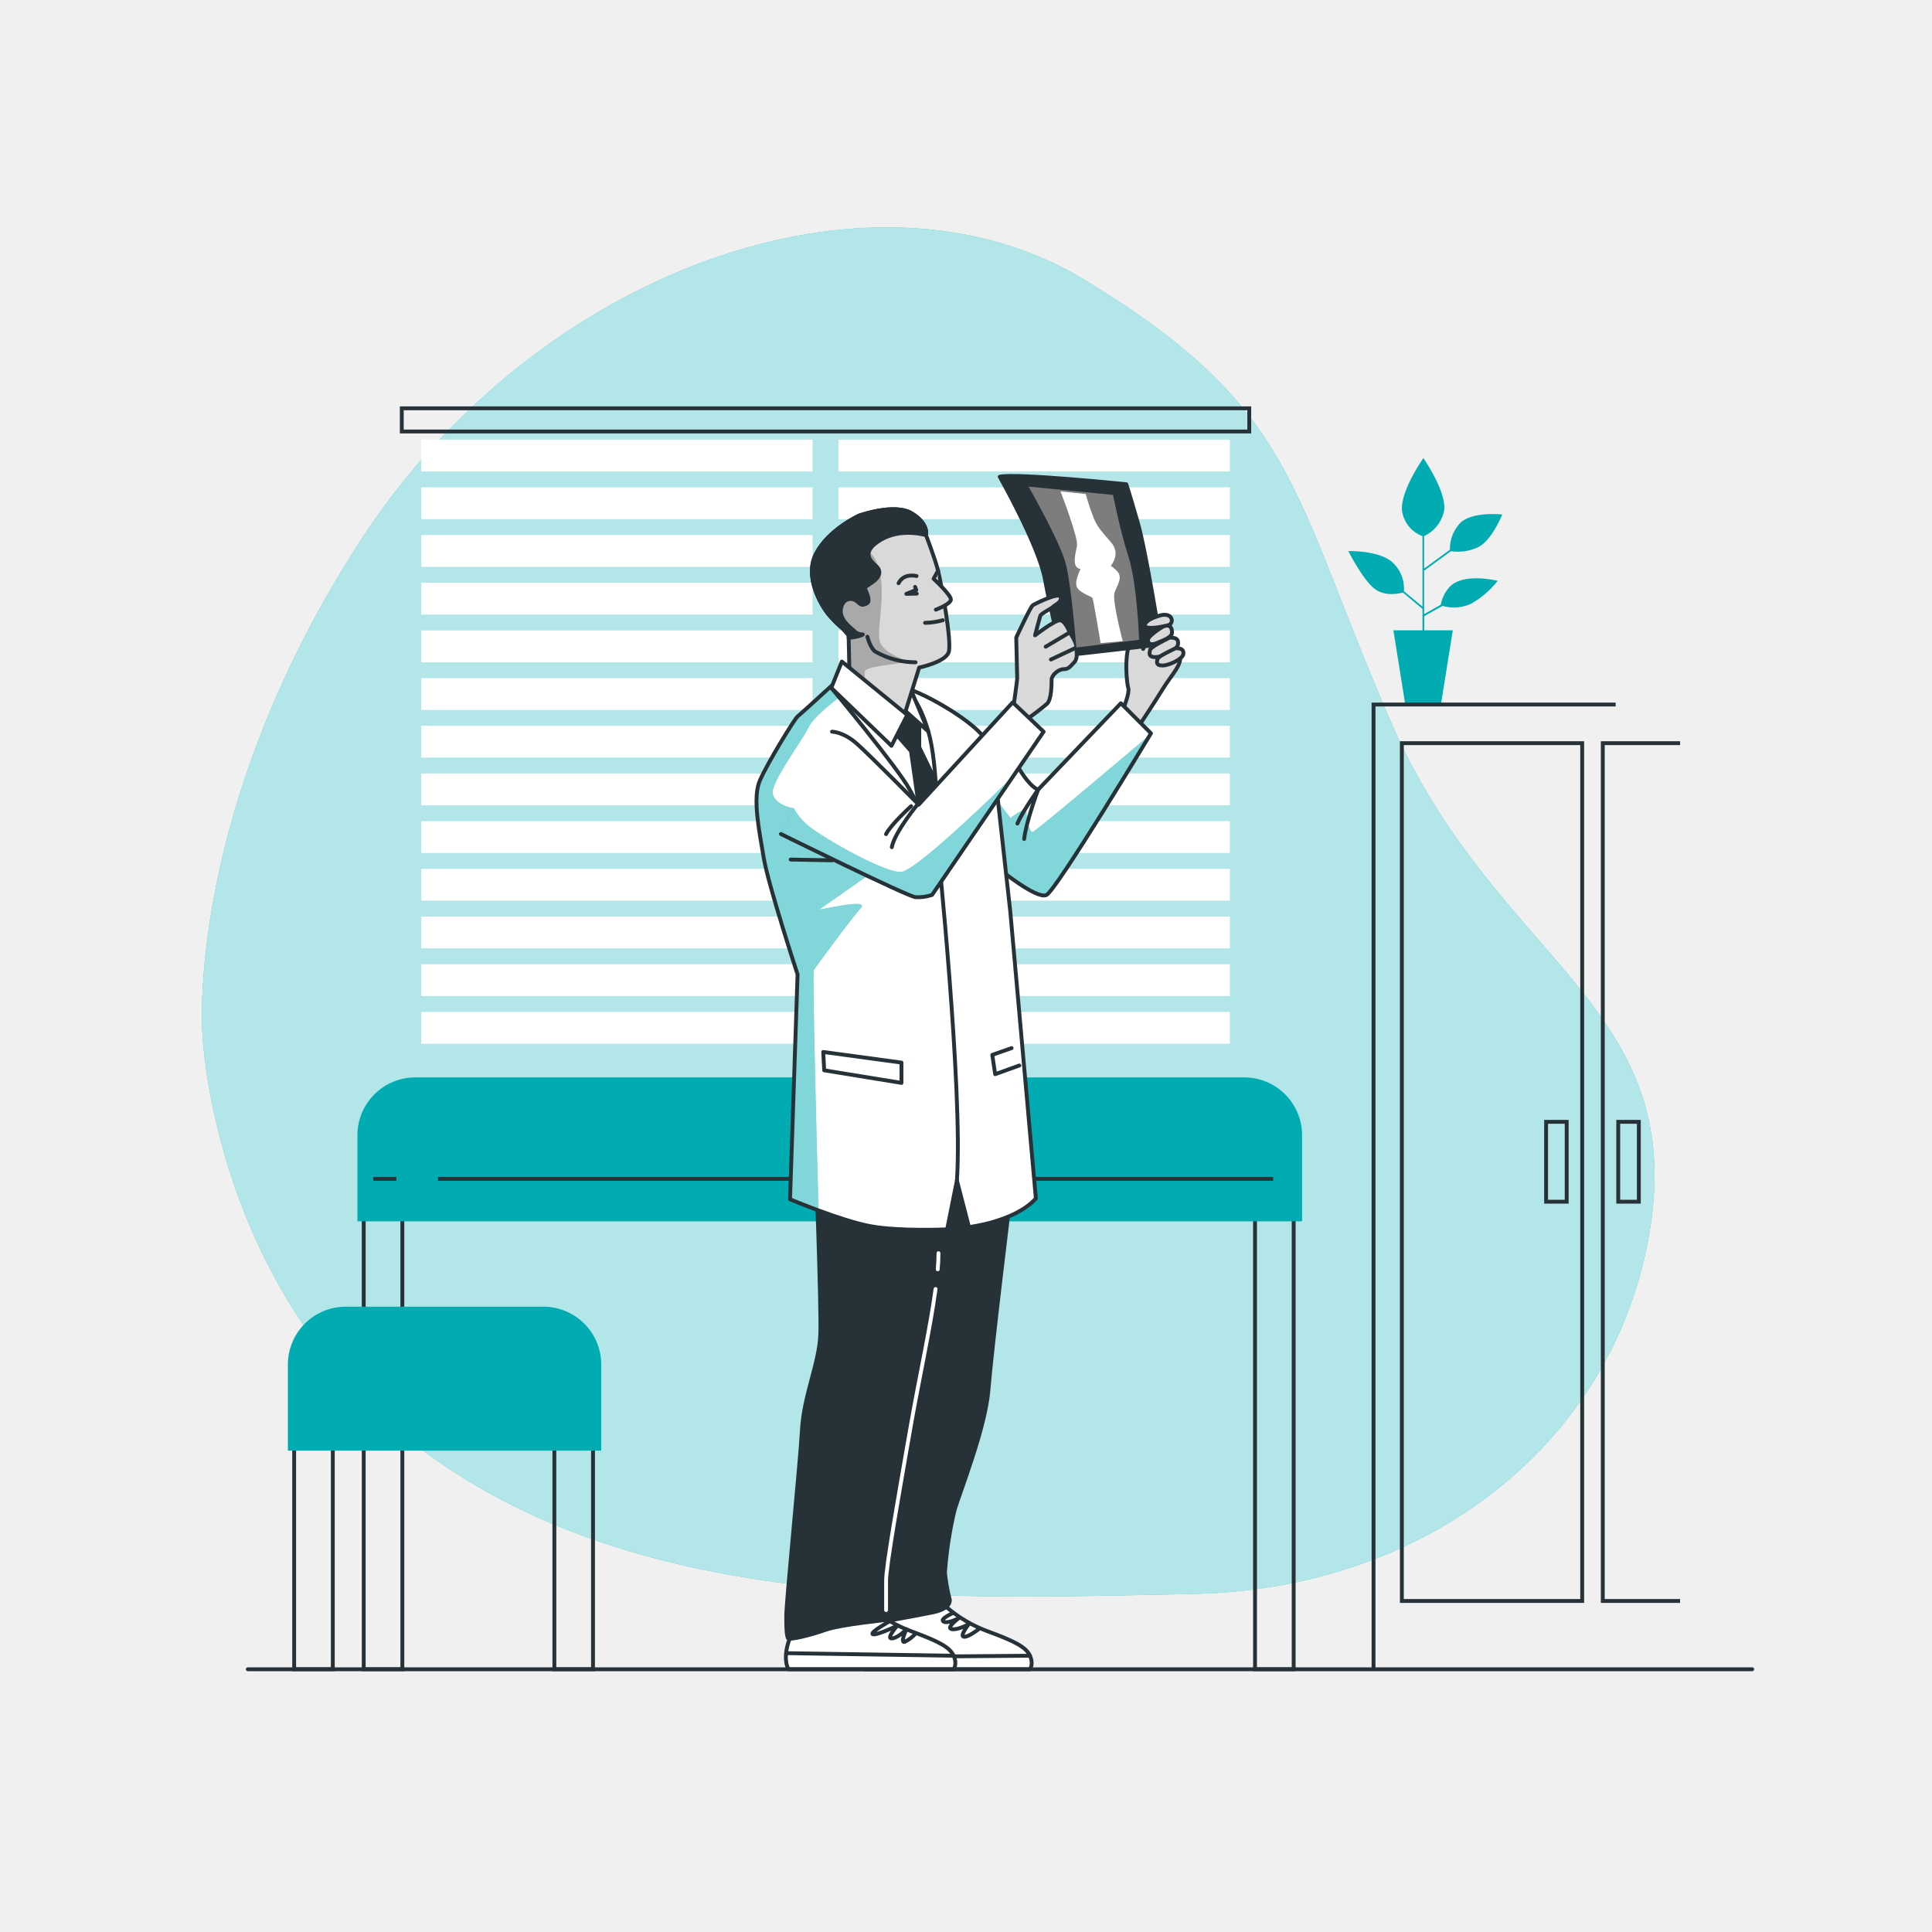
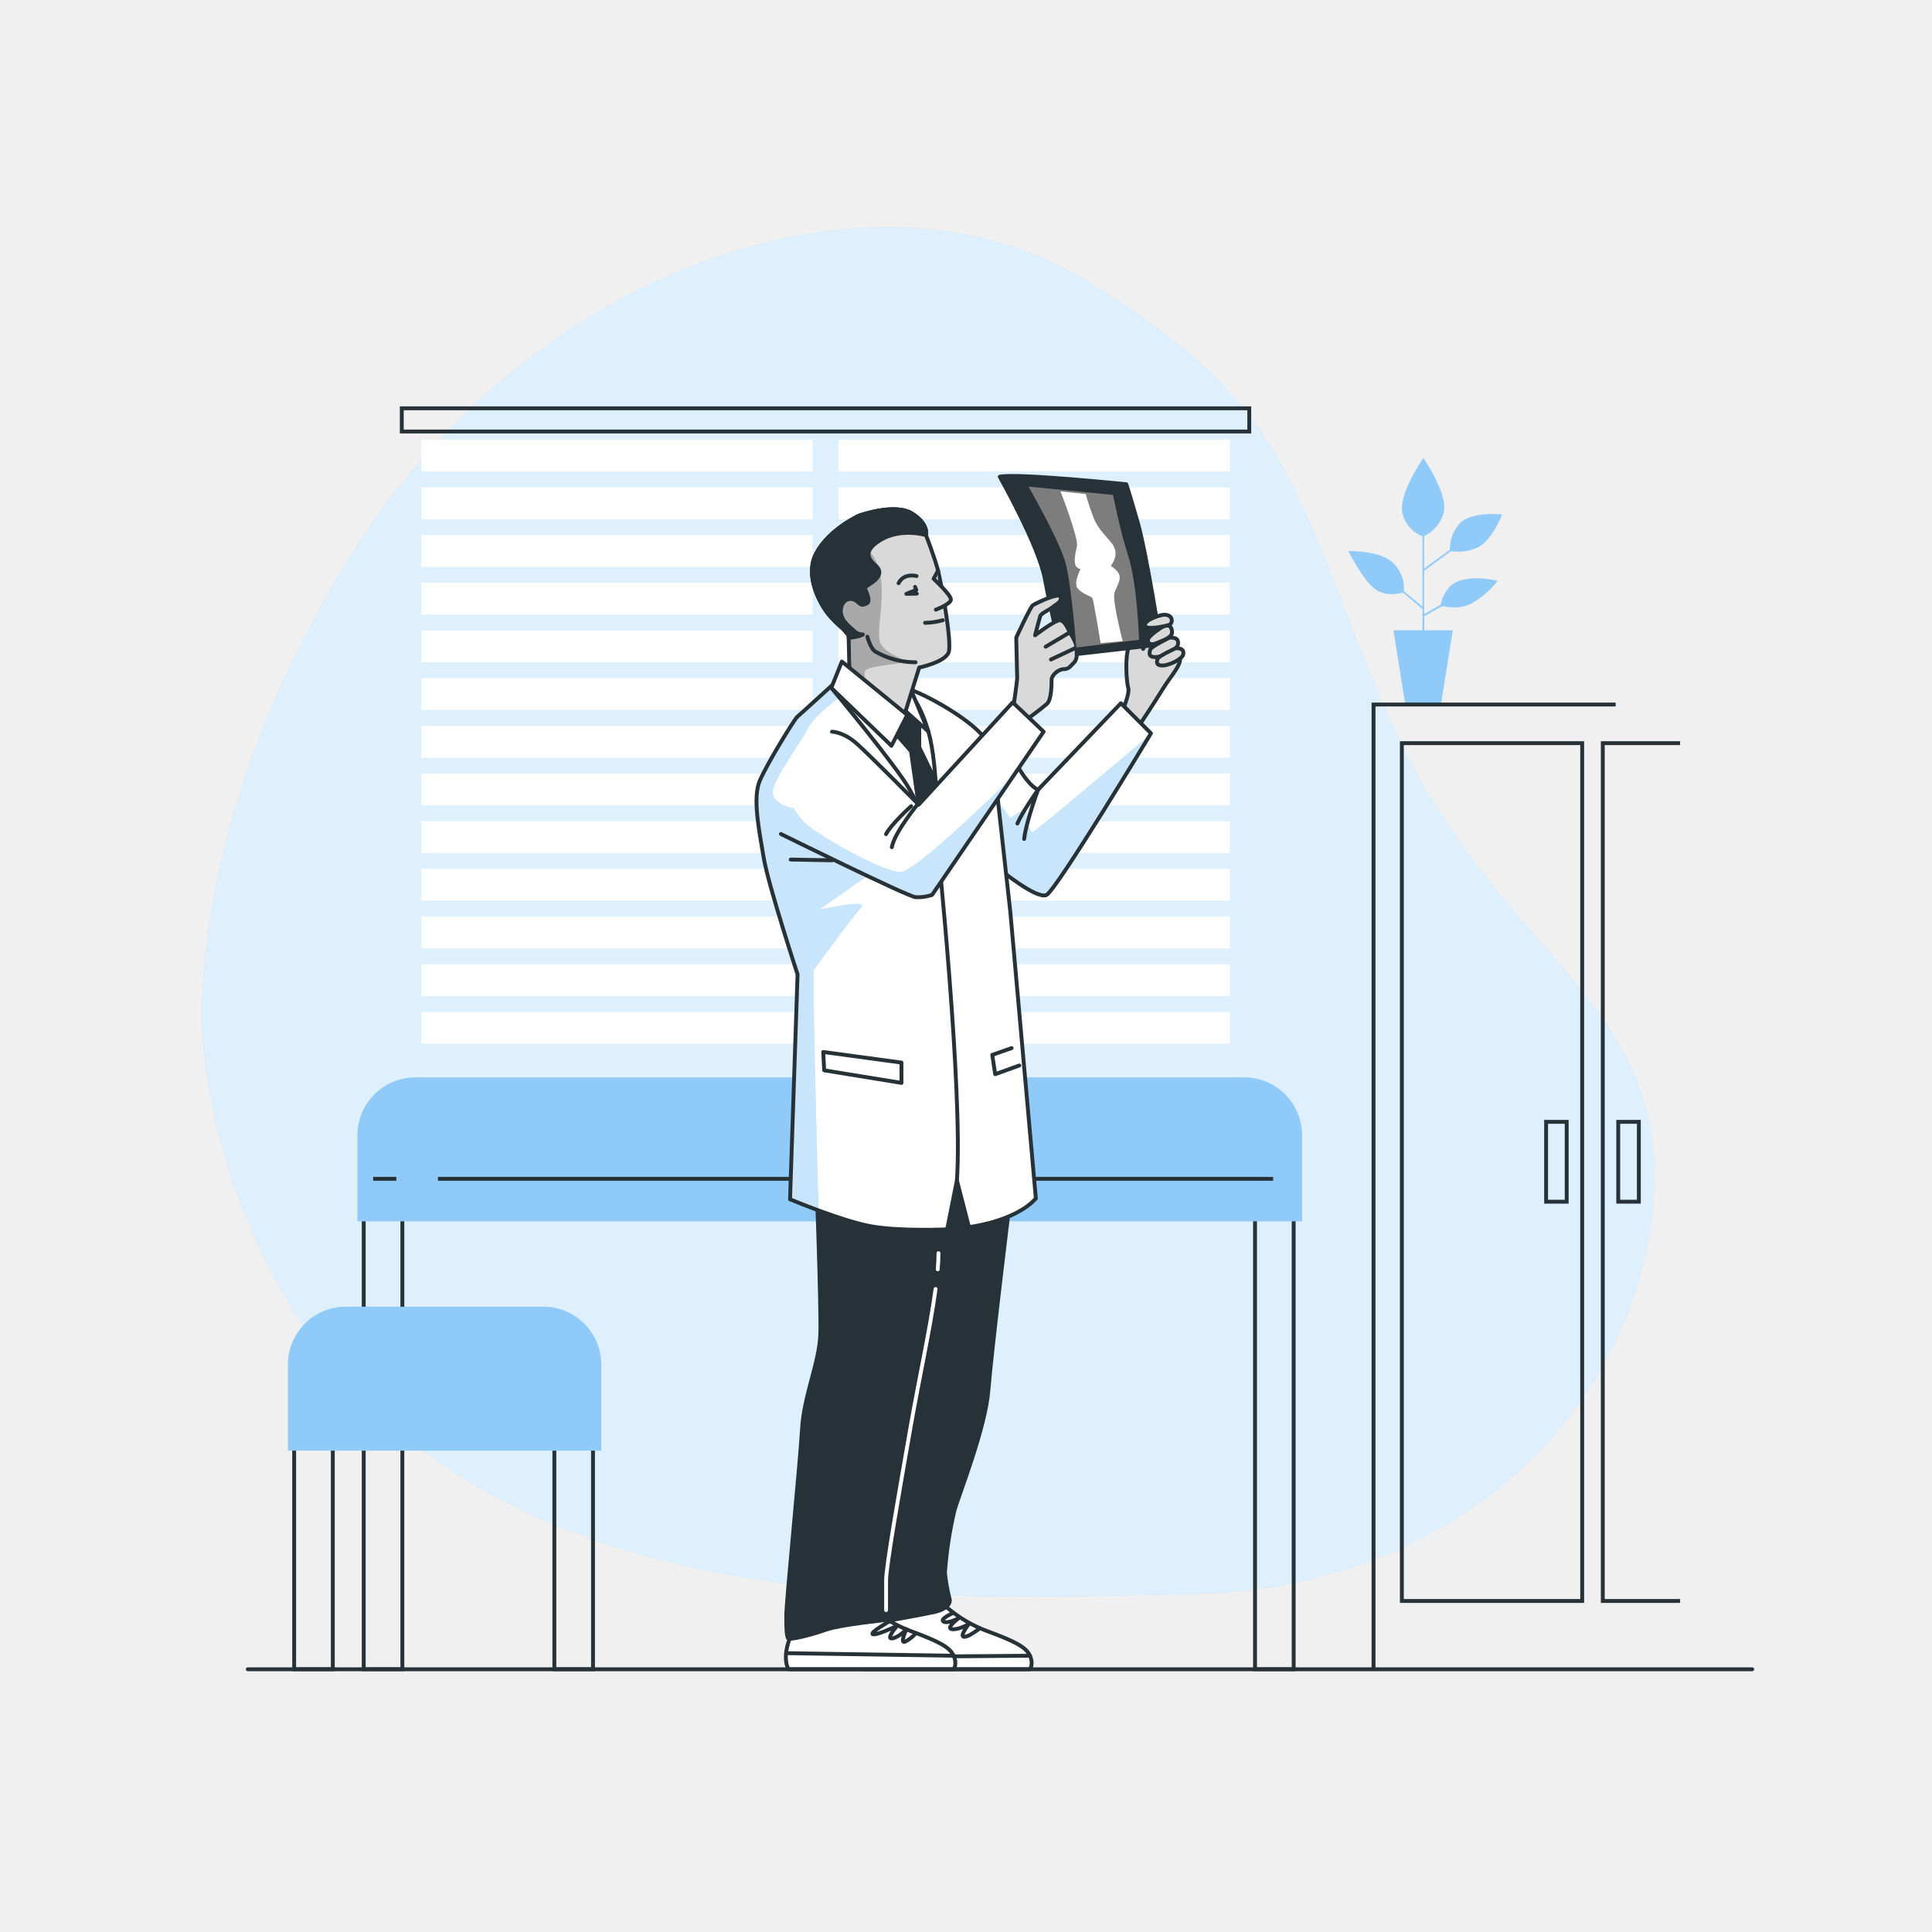
<svg xmlns="http://www.w3.org/2000/svg" viewBox="0 0 500 500">
  <defs>
-     <clipPath id="freepik--clip-path--inject-16">
+     <clipPath id="freepik--clip-path--inject-4">
      <path d="M293.19,158.8s.2,5.26-1,8.37-.58,9.74-.19,10.9-1.17,5.07-1.17,5.07l3.7,5.06s4.28-6.43,6.42-9.93,5.29-6.62,4.28-8.57-4.08-5.84-4.28-6.81-2-1.94-2-1.94l-3.11,7s-.58-5.06-.58-7.39S293.78,157.05,293.19,158.8Z" style="fill:#fff;stroke:#263238;stroke-linecap:round;stroke-linejoin:round" />
    </clipPath>
-     <clipPath id="freepik--clip-path-2--inject-16">
+     <clipPath id="freepik--clip-path-2--inject-4">
      <path d="M290.08,182l7.79,7.78s-24.53,40.69-27.06,41.85S258.74,225,258.74,225l-6.43-35.44s8.58,4.61,11.5,9.47,4.86,5.33,4.86,5.33Z" style="fill:#fff;stroke:#263238;stroke-linecap:round;stroke-linejoin:round" />
    </clipPath>
-     <clipPath id="freepik--clip-path-3--inject-16">
+     <clipPath id="freepik--clip-path-3--inject-4">
      <path d="M216.31,176.46s-9.15,8.37-9.93,9-7.79,12.06-9.73,16.54-.2,12.85,1,20,8.76,30.17,8.76,30.17l-1.95,58.2s13.43,5.65,21,7,19.66.78,19.66.78l2.53-12.65,3.11,12.06s11.87-1.36,17.32-7.39L261.47,236l-3.7-33.29s-1-8-2.92-11.48-12.46-10.32-19.86-13S216.31,176.46,216.31,176.46Z" style="fill:#fff;stroke:#263238;stroke-linecap:round;stroke-linejoin:round" />
    </clipPath>
-     <clipPath id="freepik--clip-path-4--inject-16">
+     <clipPath id="freepik--clip-path-4--inject-4">
      <path d="M222.34,133.44s-7.78,3.51-11.09,9.74,1.55,13.82,3.11,15.76a29,29,0,0,0,3.7,3.7l1.56,1.75.19,8.76L234,185.22l3.89-12.46s6.62-1.36,7.6-3.89-1.95-18.1-2.73-21.22-3.11-9.14-3.11-9.14.77-2.92-3.7-5.65S222.34,133.44,222.34,133.44Z" style="fill:#fff;stroke:#263238;stroke-linecap:round;stroke-linejoin:round" />
    </clipPath>
-     <clipPath id="freepik--clip-path-5--inject-16">
+     <clipPath id="freepik--clip-path-5--inject-4">
      <path d="M222.34,133.44s-7.78,3.51-11.09,9.74,1.55,13.82,3.11,15.76a29,29,0,0,0,3.7,3.7l1.56,1.75.19,8.76L234,185.22l3.89-12.46s6.62-1.36,7.6-3.89-1.95-18.1-2.73-21.22-3.11-9.14-3.11-9.14.77-2.92-3.7-5.65S222.34,133.44,222.34,133.44Z" />
    </clipPath>
-     <clipPath id="freepik--clip-path-6--inject-16">
+     <clipPath id="freepik--clip-path-6--inject-4">
      <path d="M242.78,147.65l-1.17,2.14s4.67,4.29,4.48,5.45-3.89,2.54-3.89,2.54" style="fill:#fff;stroke:#263238;stroke-linecap:round;stroke-linejoin:round" />
    </clipPath>
-     <clipPath id="freepik--clip-path-7--inject-16">
+     <clipPath id="freepik--clip-path-7--inject-4">
      <path d="M262.25,183.14s1-7,1-7.6S263,165,263,165s3.7-8,4.29-8.37,6.81-3.5,7.2-2.14-1.36,1.95-1.95,2.53-3.11,1.75-3.31,2.34-1.36,5.06-1.36,5.06,5.06-3.89,6.42-3.89,2.53,3.11,2.53,3.11,1.76,2.53,1.76,3.89.39,2.92-.59,3.9-1.36,1.75-2.72,1.75-3.12,1.56-3.12,2.72,0,5.06-1.17,6.23a70.29,70.29,0,0,1-5.64,4.28Z" style="fill:#fff;stroke:#263238;stroke-linecap:round;stroke-linejoin:round" />
    </clipPath>
-     <clipPath id="freepik--clip-path-8--inject-16">
+     <clipPath id="freepik--clip-path-8--inject-4">
      <path d="M301.37,161.92s-4.28,2.53-4.28,3.7,1,1.36,2.33.78,3.9-1.37,3.9-2.73S302.73,161.72,301.37,161.92Z" style="fill:#fff;stroke:#263238;stroke-linecap:round;stroke-linejoin:round" />
    </clipPath>
-     <clipPath id="freepik--clip-path-9--inject-16">
+     <clipPath id="freepik--clip-path-9--inject-4">
      <path d="M300.59,159.19s-4.09,1-4.28,2.53,5.06.39,6.23,0S303.71,158.61,300.59,159.19Z" style="fill:#fff;stroke:#263238;stroke-linecap:round;stroke-linejoin:round" />
    </clipPath>
-     <clipPath id="freepik--clip-path-10--inject-16">
+     <clipPath id="freepik--clip-path-10--inject-4">
      <path d="M302.73,165s-4.86,2.34-5.06,3.12-.58,1.94,1.36,1.94,5.65-1.94,5.84-3.31S304.29,165,302.73,165Z" style="fill:#fff;stroke:#263238;stroke-linecap:round;stroke-linejoin:round" />
    </clipPath>
-     <clipPath id="freepik--clip-path-11--inject-16">
+     <clipPath id="freepik--clip-path-11--inject-4">
      <path d="M304.26,167.76s-4.5,2.06-4.68,2.75-.54,1.72,1.26,1.72,5.22-1.72,5.4-2.92S305.7,167.76,304.26,167.76Z" style="fill:#fff;stroke:#263238;stroke-linecap:round;stroke-linejoin:round" />
    </clipPath>
-     <clipPath id="freepik--clip-path-12--inject-16">
+     <clipPath id="freepik--clip-path-12--inject-4">
      <path d="M215.33,189.36s2.92,0,6.43,3.12,16,15.77,16,15.77l24.33-26.48,8,7.59L241.22,231.6a11.36,11.36,0,0,1-4.28.59c-2.14-.2-34.84-16.35-34.84-16.35" style="fill:#fff;stroke:#263238;stroke-linecap:round;stroke-linejoin:round" />
    </clipPath>
  </defs>
-   <g id="freepik--background-simple--inject-16">
-     <path d="M52.38,267.26S54.66,335.71,111,376.52s134.42,37.24,197.6,36,111.64-41.84,118.87-97.49-41.06-67.56-67.35-127.87-24-81.1-79.46-114.75S138.58,70.06,93.23,140,52.38,267.26,52.38,267.26Z" style="fill:#00ACB1" />
+   <g id="freepik--background-simple--inject-4">
+     <path d="M52.38,267.26S54.66,335.71,111,376.52s134.42,37.24,197.6,36,111.64-41.84,118.87-97.49-41.06-67.56-67.35-127.87-24-81.1-79.46-114.75S138.58,70.06,93.23,140,52.38,267.26,52.38,267.26Z" style="fill:#90CAF9" />
    <path d="M52.38,267.26S54.66,335.71,111,376.52s134.42,37.24,197.6,36,111.64-41.84,118.87-97.49-41.06-67.56-67.35-127.87-24-81.1-79.46-114.75S138.58,70.06,93.23,140,52.38,267.26,52.38,267.26Z" style="fill:#fff;opacity:0.7" />
  </g>
-   <g id="freepik--Plants--inject-16">
-     <path d="M375,152.06a9.46,9.46,0,0,0-2.15,4.46l-4.29,2.41V147.54l.08.11,6.85-5a12.14,12.14,0,0,0,7.21-1.12c3.52-1.89,6.08-8.38,6.08-8.38s-8.38-.95-11.22,2.57a9.78,9.78,0,0,0-2.33,6.55l-6.67,4.89v-8.41a9.29,9.29,0,0,0,5.08-6.14c1.22-4.73-5.27-14.06-5.27-14.06S361.6,128.14,363,133a8.16,8.16,0,0,0,5.14,5.74V157l-4.82-4a9.05,9.05,0,0,0-2.48-7c-3.24-3.65-11.89-3.38-11.89-3.38s3.65,7.3,6.75,9.73c2.72,2.13,6.47,1.26,7.37,1l5.07,4.23v5.54h-7.53l3.07,19.22h9.23l3.07-19.22h-7.38v-3.67l4.72-2.64a10.69,10.69,0,0,0,7.39-.55,23.77,23.77,0,0,0,6.9-5.94S378.5,148,375,152.06Z" style="fill:#00ACB1" />
+   <g id="freepik--Plants--inject-4">
+     <path d="M375,152.06a9.46,9.46,0,0,0-2.15,4.46l-4.29,2.41V147.54l.08.11,6.85-5a12.14,12.14,0,0,0,7.21-1.12c3.52-1.89,6.08-8.38,6.08-8.38s-8.38-.95-11.22,2.57a9.78,9.78,0,0,0-2.33,6.55l-6.67,4.89v-8.41a9.29,9.29,0,0,0,5.08-6.14c1.22-4.73-5.27-14.06-5.27-14.06S361.6,128.14,363,133a8.16,8.16,0,0,0,5.14,5.74V157l-4.82-4a9.05,9.05,0,0,0-2.48-7c-3.24-3.65-11.89-3.38-11.89-3.38s3.65,7.3,6.75,9.73c2.72,2.13,6.47,1.26,7.37,1l5.07,4.23v5.54h-7.53l3.07,19.22h9.23l3.07-19.22h-7.38v-3.67l4.72-2.64a10.69,10.69,0,0,0,7.39-.55,23.77,23.77,0,0,0,6.9-5.94S378.5,148,375,152.06Z" style="fill:#90CAF9" />
  </g>
-   <g id="freepik--Room--inject-16">
+   <g id="freepik--Room--inject-4">
    <rect x="217" y="113.79" width="101.28" height="8.23" style="fill:#fff" />
    <rect x="217" y="126.13" width="101.28" height="8.23" style="fill:#fff" />
    <rect x="217" y="138.47" width="101.28" height="8.23" style="fill:#fff" />
    <rect x="217" y="150.82" width="101.28" height="8.23" style="fill:#fff" />
    <rect x="217" y="163.16" width="101.28" height="8.23" style="fill:#fff" />
    <rect x="217" y="175.5" width="101.28" height="8.23" style="fill:#fff" />
    <rect x="217" y="187.84" width="101.28" height="8.23" style="fill:#fff" />
    <rect x="217" y="200.18" width="101.28" height="8.23" style="fill:#fff" />
    <rect x="217" y="212.52" width="101.28" height="8.23" style="fill:#fff" />
    <rect x="217" y="224.86" width="101.28" height="8.23" style="fill:#fff" />
    <rect x="217" y="237.2" width="101.28" height="8.23" style="fill:#fff" />
    <rect x="217" y="249.54" width="101.28" height="8.23" style="fill:#fff" />
    <rect x="217" y="261.89" width="101.28" height="8.23" style="fill:#fff" />
    <rect x="109.02" y="113.79" width="101.28" height="8.23" style="fill:#fff" />
    <rect x="109.02" y="126.13" width="101.28" height="8.23" style="fill:#fff" />
    <rect x="109.02" y="138.47" width="101.28" height="8.23" style="fill:#fff" />
    <rect x="109.02" y="150.82" width="101.28" height="8.23" style="fill:#fff" />
    <rect x="109.02" y="163.16" width="101.28" height="8.23" style="fill:#fff" />
    <rect x="109.02" y="175.5" width="101.28" height="8.23" style="fill:#fff" />
    <rect x="109.02" y="187.84" width="101.28" height="8.23" style="fill:#fff" />
    <rect x="109.02" y="200.18" width="101.28" height="8.23" style="fill:#fff" />
    <rect x="109.02" y="212.52" width="101.28" height="8.23" style="fill:#fff" />
    <rect x="109.02" y="224.86" width="101.28" height="8.23" style="fill:#fff" />
    <rect x="109.02" y="237.2" width="101.28" height="8.23" style="fill:#fff" />
    <rect x="109.02" y="249.54" width="101.28" height="8.23" style="fill:#fff" />
    <rect x="109.02" y="261.89" width="101.28" height="8.23" style="fill:#fff" />
    <rect x="103.98" y="105.67" width="219.33" height="6" style="fill:none;stroke:#263238;stroke-miterlimit:10" />
    <rect x="94.13" y="309.33" width="10" height="122.67" style="fill:none;stroke:#263238;stroke-miterlimit:10" />
    <rect x="324.8" y="309.33" width="10" height="122.67" style="fill:none;stroke:#263238;stroke-miterlimit:10" />
-     <path d="M107.47,279.33H322a14.48,14.48,0,0,1,14.48,14.48v21.77a0,0,0,0,1,0,0H93a0,0,0,0,1,0,0V293.82A14.48,14.48,0,0,1,107.47,279.33Z" style="fill:#00ACB1;stroke:#00ACB1;stroke-miterlimit:10" />
+     <path d="M107.47,279.33H322a14.48,14.48,0,0,1,14.48,14.48v21.77a0,0,0,0,1,0,0H93a0,0,0,0,1,0,0V293.82A14.48,14.48,0,0,1,107.47,279.33Z" style="fill:#90CAF9;stroke:#90CAF9;stroke-miterlimit:10" />
    <line x1="113.35" y1="305.08" x2="329.49" y2="305.08" style="fill:none;stroke:#263238;stroke-miterlimit:10" />
    <line x1="96.58" y1="305.08" x2="102.57" y2="305.08" style="fill:none;stroke:#263238;stroke-miterlimit:10" />
    <rect x="76.13" y="368.67" width="10" height="63.33" style="fill:none;stroke:#263238;stroke-miterlimit:10" />
    <rect x="143.47" y="368.67" width="10" height="63.33" style="fill:none;stroke:#263238;stroke-miterlimit:10" />
-     <path d="M89.47,338.67h51.15a14.48,14.48,0,0,1,14.48,14.48v21.77a0,0,0,0,1,0,0H75a0,0,0,0,1,0,0V353.15A14.48,14.48,0,0,1,89.47,338.67Z" style="fill:#00ACB1;stroke:#00ACB1;stroke-miterlimit:10" />
+     <path d="M89.47,338.67h51.15a14.48,14.48,0,0,1,14.48,14.48v21.77a0,0,0,0,1,0,0H75a0,0,0,0,1,0,0V353.15A14.48,14.48,0,0,1,89.47,338.67Z" style="fill:#90CAF9;stroke:#90CAF9;stroke-miterlimit:10" />
    <rect x="362.8" y="192.33" width="46.67" height="222" style="fill:none;stroke:#263238;stroke-miterlimit:10" />
    <polyline points="434.8 192.33 414.8 192.33 414.8 414.33 434.8 414.33" style="fill:none;stroke:#263238;stroke-miterlimit:10" />
    <polyline points="355.47 431.67 355.47 182.33 418.13 182.33" style="fill:none;stroke:#263238;stroke-miterlimit:10" />
    <rect x="400.13" y="290.33" width="5.33" height="20.67" style="fill:none;stroke:#263238;stroke-miterlimit:10" />
    <rect x="418.8" y="290.33" width="5.33" height="20.67" style="fill:none;stroke:#263238;stroke-miterlimit:10" />
  </g>
-   <g id="freepik--Character--inject-16">
+   <g id="freepik--Character--inject-4">
    <path d="M293.19,158.8s.2,5.26-1,8.37-.58,9.74-.19,10.9-1.17,5.07-1.17,5.07l3.7,5.06s4.28-6.43,6.42-9.93,5.29-6.62,4.28-8.57-4.08-5.84-4.28-6.81-2-1.94-2-1.94l-3.11,7s-.58-5.06-.58-7.39S293.78,157.05,293.19,158.8Z" style="fill:#fff" />
-     <g style="clip-path:url(#freepik--clip-path--inject-16)">
+     <g style="clip-path:url(#freepik--clip-path--inject-4)">
      <path d="M293.19,158.8s.2,5.26-1,8.37-.58,9.74-.19,10.9-1.17,5.07-1.17,5.07l3.7,5.06s4.28-6.43,6.42-9.93,5.29-6.62,4.28-8.57-4.08-5.84-4.28-6.81-2-1.94-2-1.94l-3.11,7s-.58-5.06-.58-7.39S293.78,157.05,293.19,158.8Z" style="stroke:#263238;stroke-linecap:round;stroke-linejoin:round;opacity:0.15" />
    </g>
    <path d="M293.19,158.8s.2,5.26-1,8.37-.58,9.74-.19,10.9-1.17,5.07-1.17,5.07l3.7,5.06s4.28-6.43,6.42-9.93,5.29-6.62,4.28-8.57-4.08-5.84-4.28-6.81-2-1.94-2-1.94l-3.11,7s-.58-5.06-.58-7.39S293.78,157.05,293.19,158.8Z" style="fill:none;stroke:#263238;stroke-linecap:round;stroke-linejoin:round" />
    <path d="M290.08,182l7.79,7.78s-24.53,40.69-27.06,41.85S258.74,225,258.74,225l-6.43-35.44s8.58,4.61,11.5,9.47,4.86,5.33,4.86,5.33Z" style="fill:#fff" />
-     <g style="clip-path:url(#freepik--clip-path-2--inject-16)">
-       <path d="M267.19,215.35c-.77,0-1.55-3.37-1.55-5.18s-4.14,1.56-4.14,1.56l-4.65-6.21-1.51.73,3.4,18.74s9.54,7.78,12.07,6.61,24.41-37.47,26.84-41.48C291.67,195.19,267.87,215.35,267.19,215.35Z" style="fill:#00ACB1" />
+     <g style="clip-path:url(#freepik--clip-path-2--inject-4)">
+       <path d="M267.19,215.35c-.77,0-1.55-3.37-1.55-5.18s-4.14,1.56-4.14,1.56l-4.65-6.21-1.51.73,3.4,18.74s9.54,7.78,12.07,6.61,24.41-37.47,26.84-41.48C291.67,195.19,267.87,215.35,267.19,215.35Z" style="fill:#90CAF9" />
      <path d="M267.19,215.35c-.77,0-1.55-3.37-1.55-5.18s-4.14,1.56-4.14,1.56l-4.65-6.21-1.51.73,3.4,18.74s9.54,7.78,12.07,6.61,24.41-37.47,26.84-41.48C291.67,195.19,267.87,215.35,267.19,215.35Z" style="fill:#fff;opacity:0.5" />
    </g>
    <path d="M290.08,182l7.79,7.78s-24.53,40.69-27.06,41.85S258.74,225,258.74,225l-6.43-35.44s8.58,4.61,11.5,9.47,4.86,5.33,4.86,5.33Z" style="fill:none;stroke:#263238;stroke-linecap:round;stroke-linejoin:round" />
    <path d="M265.05,217.13c.5-4.5,3.62-12.78,3.62-12.78s-4.12,5.78-5.37,8.78" style="fill:none;stroke:#263238;stroke-linecap:round;stroke-linejoin:round" />
    <path d="M245.05,416a34.53,34.53,0,0,0,10.75,6.25c6.75,2.5,9.75,4,10.75,6.25s0,3.5,0,3.5H223.8s-2.25-3.5,1.5-10.5S245.05,416,245.05,416Z" style="fill:#fff;stroke:#263238;stroke-linecap:round;stroke-linejoin:round" />
    <path d="M246.58,417.48s-3.49,1.53-2.4,2.18,3.92-.87,3.92-.87-3.48,2.62-1.74,2.84,4.36-1.31,4.36-1.31-2.4,3.05-1.31,3.27,3.92-2,3.92-2" style="fill:none;stroke:#263238;stroke-linecap:round;stroke-linejoin:round" />
    <line x1="223.41" y1="428.85" x2="266.55" y2="428.5" style="fill:none;stroke:#263238;stroke-linecap:round;stroke-linejoin:round" />
    <path d="M261.55,309.25s-5,40.75-5.75,50.5-7.5,26.75-8.75,31a99.81,99.81,0,0,0-2.5,16.25,45.94,45.94,0,0,0,1.25,7s.5,2.25-4.25,3.25-13.5,2.5-13.5,2.5-3.25-1-3-10.5.75-27,3-35.25,5.25-21.75,6-24.5-1-48-1-48l28-.25Z" style="fill:#263238;stroke:#263238;stroke-linecap:round;stroke-linejoin:round" />
    <path d="M225.3,416a34.53,34.53,0,0,0,10.75,6.25c6.75,2.5,9.75,4,10.75,6.25s0,3.5,0,3.5H204.05s-2.25-3.5,1.5-10.5S225.3,416,225.3,416Z" style="fill:#fff;stroke:#263238;stroke-linecap:round;stroke-linejoin:round" />
    <path d="M230.45,419.45s-5.45,3.05-4.58,3.48,6.32-2.18,6.32-2.18-3.05,3.49-1.31,3.27,3.71-2.39,3.71-2.39-1.75,3.7-.44,3.27a8.91,8.91,0,0,0,2.84-2.18" style="fill:none;stroke:#263238;stroke-linecap:round;stroke-linejoin:round" />
    <line x1="203.51" y1="427.84" x2="246.8" y2="428.5" style="fill:none;stroke:#263238;stroke-linecap:round;stroke-linejoin:round" />
    <path d="M211.05,298.75s1.5,39,1.25,46.5S208.05,361,207.55,370s-4.08,44.39-4.08,48.39.17,4.76.42,5.51,6.41-.9,9.91-2.15,15.52-2.51,15.52-2.51-2-3.74-2-6.49-.5-7.25,0-8.75,3.5-32.75,5.5-38.5,5.5-24.75,5.75-32,3.25-31.75,3.25-31.75S221.8,302.5,211.05,298.75Z" style="fill:#263238;stroke:#263238;stroke-linecap:round;stroke-linejoin:round" />
    <path d="M242.69,328.5c.12-1.5.19-2.9.19-4.18" style="fill:none;stroke:#fff;stroke-linecap:round;stroke-linejoin:round" />
    <path d="M229.32,416.69v-7.62c0-3.82,3.39-22.89,6.35-39.84,2.2-12.56,5.1-25.59,6.45-35.64" style="fill:none;stroke:#fff;stroke-linecap:round;stroke-linejoin:round" />
    <path d="M216.31,176.46s-9.15,8.37-9.93,9-7.79,12.06-9.73,16.54-.2,12.85,1,20,8.76,30.17,8.76,30.17l-1.95,58.2s13.43,5.65,21,7,19.66.78,19.66.78l2.53-12.65,3.11,12.06s11.87-1.36,17.32-7.39L261.47,236l-3.7-33.29s-1-8-2.92-11.48-12.46-10.32-19.86-13S216.31,176.46,216.31,176.46Z" style="fill:#fff" />
-     <g style="clip-path:url(#freepik--clip-path-3--inject-16)">
-       <path d="M224,227l-19.4-10.34.82-7.47s-6.76-1.06-5.21-5.46S208,191,209.27,188.19s8.27-8,8.27-8l2.79-3.88c-2.41,0-4,.16-4,.16s-9.15,8.37-9.93,9-7.79,12.06-9.73,16.54-.2,12.85,1,20,8.76,30.17,8.76,30.17l-1.95,58.2s3.19,1.34,7.34,2.87c-.57-21.26-1.59-61.65-1.21-62.22.52-.77,9.57-13.19,12.15-16s-11.37.77-10.6.26S224,227,224,227Z" style="fill:#00ACB1" />
+     <g style="clip-path:url(#freepik--clip-path-3--inject-4)">
+       <path d="M224,227l-19.4-10.34.82-7.47s-6.76-1.06-5.21-5.46S208,191,209.27,188.19s8.27-8,8.27-8l2.79-3.88c-2.41,0-4,.16-4,.16s-9.15,8.37-9.93,9-7.79,12.06-9.73,16.54-.2,12.85,1,20,8.76,30.17,8.76,30.17l-1.95,58.2s3.19,1.34,7.34,2.87c-.57-21.26-1.59-61.65-1.21-62.22.52-.77,9.57-13.19,12.15-16s-11.37.77-10.6.26S224,227,224,227Z" style="fill:#90CAF9" />
      <path d="M224,227l-19.4-10.34.82-7.47s-6.76-1.06-5.21-5.46S208,191,209.27,188.19s8.27-8,8.27-8l2.79-3.88c-2.41,0-4,.16-4,.16s-9.15,8.37-9.93,9-7.79,12.06-9.73,16.54-.2,12.85,1,20,8.76,30.17,8.76,30.17l-1.95,58.2s3.19,1.34,7.34,2.87c-.57-21.26-1.59-61.65-1.21-62.22.52-.77,9.57-13.19,12.15-16s-11.37.77-10.6.26S224,227,224,227Z" style="fill:#fff;opacity:0.5" />
      <path d="M242.55,217.75s6.69,64.28,5.1,87.77" style="fill:#fff;stroke:#263238;stroke-linecap:round;stroke-linejoin:round" />
      <polygon points="213.05 272.25 233.3 275 233.3 280.25 213.3 277 213.05 272.25" style="fill:none;stroke:#263238;stroke-linecap:round;stroke-linejoin:round" />
      <polyline points="263.8 275.75 257.55 278 256.8 273 261.8 271.25" style="fill:none;stroke:#263238;stroke-linecap:round;stroke-linejoin:round" />
    </g>
    <path d="M216.31,176.46s-9.15,8.37-9.93,9-7.79,12.06-9.73,16.54-.2,12.85,1,20,8.76,30.17,8.76,30.17l-1.95,58.2s13.43,5.65,21,7,19.66.78,19.66.78l2.53-12.65,3.11,12.06s11.87-1.36,17.32-7.39L261.47,236l-3.7-33.29s-1-8-2.92-11.48-12.46-10.32-19.86-13S216.31,176.46,216.31,176.46Z" style="fill:none;stroke:#263238;stroke-linecap:round;stroke-linejoin:round" />
    <path d="M215.14,178s17.32,20.83,20.24,26.28,7.21,12.07,7.21,12.07.19-18.5-2.34-27.06S235,179.19,235,179.19a12.41,12.41,0,0,0-11.29-3.51C216.31,176.85,215.14,178,215.14,178Z" style="fill:#fff;stroke:#263238;stroke-linecap:round;stroke-linejoin:round" />
    <path d="M242.13,202.09l-4.22-8.69v-7.59l-5.84-6-.58,9.73,4.28,4.87,2,14.11c2.43,4.16,4.85,7.89,4.85,7.89S242.66,209.43,242.13,202.09Z" style="fill:#263238;stroke:#263238;stroke-linecap:round;stroke-linejoin:round" />
    <path d="M234.6,184.25l5.65,5.06-4.87-11.68S233.24,183.08,234.6,184.25Z" style="fill:#fff;stroke:#263238;stroke-linecap:round;stroke-linejoin:round" />
    <path d="M222.34,133.44s-7.78,3.51-11.09,9.74,1.55,13.82,3.11,15.76a29,29,0,0,0,3.7,3.7l1.56,1.75.19,8.76L234,185.22l3.89-12.46s6.62-1.36,7.6-3.89-1.95-18.1-2.73-21.22-3.11-9.14-3.11-9.14.77-2.92-3.7-5.65S222.34,133.44,222.34,133.44Z" style="fill:#fff" />
-     <g style="clip-path:url(#freepik--clip-path-4--inject-16)">
+     <g style="clip-path:url(#freepik--clip-path-4--inject-4)">
      <g style="opacity:0.15">
        <path d="M222.34,133.44s-7.78,3.51-11.09,9.74,1.55,13.82,3.11,15.76a29,29,0,0,0,3.7,3.7l1.56,1.75.19,8.76L234,185.22l3.89-12.46s6.62-1.36,7.6-3.89-1.95-18.1-2.73-21.22-3.11-9.14-3.11-9.14.77-2.92-3.7-5.65S222.34,133.44,222.34,133.44Z" />
-         <g style="clip-path:url(#freepik--clip-path-5--inject-16)">
+         <g style="clip-path:url(#freepik--clip-path-5--inject-4)">
          <path d="M227.63,165.7c-.78-3.88,2.33-14-1-20.69-2.67-5.35-10.4-5-13.46-4.59a15.44,15.44,0,0,0-1.88,2.76c-3.31,6.23,1.55,13.82,3.11,15.76a29,29,0,0,0,3.7,3.7l1.56,1.75.19,8.76,3.92,3.33c0-1.12,0-2,0-2.51,0-1.71,7.76-1.81,9.83-2.58S228.4,169.58,227.63,165.7Z" />
          <path d="M227.63,165.7c-.78-3.88,2.33-14-1-20.69-2.67-5.35-10.4-5-13.46-4.59a15.44,15.44,0,0,0-1.88,2.76c-3.31,6.23,1.55,13.82,3.11,15.76a29,29,0,0,0,3.7,3.7l1.56,1.75.19,8.76,3.92,3.33c0-1.12,0-2,0-2.51,0-1.71,7.76-1.81,9.83-2.58S228.4,169.58,227.63,165.7Z" style="opacity:0.5" />
        </g>
      </g>
      <path d="M227.63,165.7c-.78-3.88,2.33-14-1-20.69-2.67-5.35-10.4-5-13.46-4.59a15.44,15.44,0,0,0-1.88,2.76c-3.31,6.23,1.55,13.82,3.11,15.76a29,29,0,0,0,3.7,3.7l1.56,1.75.19,8.76,3.92,3.33c0-1.12,0-2,0-2.51,0-1.71,7.76-1.81,9.83-2.58S228.4,169.58,227.63,165.7Z" style="opacity:0.22;mix-blend-mode:multiply" />
    </g>
    <path d="M222.34,133.44s-7.78,3.51-11.09,9.74,1.55,13.82,3.11,15.76a29,29,0,0,0,3.7,3.7l1.56,1.75.19,8.76L234,185.22l3.89-12.46s6.62-1.36,7.6-3.89-1.95-18.1-2.73-21.22-3.11-9.14-3.11-9.14.77-2.92-3.7-5.65S222.34,133.44,222.34,133.44Z" style="fill:none;stroke:#263238;stroke-linecap:round;stroke-linejoin:round" />
    <path d="M224.48,164.78s.78,3.12,2.14,3.9a20.87,20.87,0,0,0,10.32,2.72" style="fill:none;stroke:#263238;stroke-linecap:round;stroke-linejoin:round" />
    <path d="M242.78,147.65l-1.17,2.14s4.67,4.29,4.48,5.45-3.89,2.54-3.89,2.54" style="fill:#fff" />
-     <g style="clip-path:url(#freepik--clip-path-6--inject-16)">
+     <g style="clip-path:url(#freepik--clip-path-6--inject-4)">
      <path d="M242.78,147.65l-1.17,2.14s4.67,4.29,4.48,5.45-3.89,2.54-3.89,2.54" style="opacity:0.15" />
    </g>
    <path d="M242.78,147.65l-1.17,2.14s4.67,4.29,4.48,5.45-3.89,2.54-3.89,2.54" style="fill:none;stroke:#263238;stroke-linecap:round;stroke-linejoin:round" />
    <polyline points="236.82 151.89 237.13 152.67 234.56 153.69 237.26 153.63" style="fill:none;stroke:#263238;stroke-linecap:round;stroke-linejoin:round" />
    <path d="M237.2,149.08s-3.28-.9-4.65,1.85" style="fill:none;stroke:#263238;stroke-linecap:round;stroke-linejoin:round" />
    <path d="M244,160.51a17.68,17.68,0,0,1-4.59.68" style="fill:none;stroke:#263238;stroke-linecap:round;stroke-linejoin:round" />
    <path d="M228,139.67c5.25-3.11,11.68-1.17,11.68-1.17s.77-2.91-3.7-5.64-13.63.58-13.63.58-7.78,3.51-11.09,9.74,1.55,13.82,3.11,15.76a29,29,0,0,0,3.7,3.7l1.56,1.75v.71c3.16-.38,3.68-.9,3.68-.9a3.05,3.05,0,0,1-2.33-1c-1.36-1.17-3.89-3.12-3.31-5.84s2.92-2.73,4.09-1.76,1.17,1.17,2.53.59-.59-4.09-.59-4.09l2-1.36c1.95-1.36,2.53-2.92,1-4.28S222.73,142.79,228,139.67Z" style="fill:#263238;stroke:#263238;stroke-linecap:round;stroke-linejoin:round" />
    <polygon points="217.87 171.21 215.14 178.02 230.71 193.01 234.8 185.03 217.87 171.21" style="fill:#fff;stroke:#263238;stroke-linecap:round;stroke-linejoin:round" />
    <path d="M258.74,123.38s10.12,17.91,11.68,26.47,4.48,19.85,4.48,19.85l25.5-2.92s-3.7-23.74-6-31.72-2.92-9.74-2.92-9.74S263,122.4,258.74,123.38Z" style="fill:#263238;stroke:#263238;stroke-linecap:round;stroke-linejoin:round" />
    <path d="M262.25,183.14s1-7,1-7.6S263,165,263,165s3.7-8,4.29-8.37,6.81-3.5,7.2-2.14-1.36,1.95-1.95,2.53-3.11,1.75-3.31,2.34-1.36,5.06-1.36,5.06,5.06-3.89,6.42-3.89,2.53,3.11,2.53,3.11,1.76,2.53,1.76,3.89.39,2.92-.59,3.9-1.36,1.75-2.72,1.75-3.12,1.56-3.12,2.72,0,5.06-1.17,6.23a70.29,70.29,0,0,1-5.64,4.28Z" style="fill:#fff" />
-     <g style="clip-path:url(#freepik--clip-path-7--inject-16)">
+     <g style="clip-path:url(#freepik--clip-path-7--inject-4)">
      <path d="M262.25,183.14s1-7,1-7.6S263,165,263,165s3.7-8,4.29-8.37,6.81-3.5,7.2-2.14-1.36,1.95-1.95,2.53-3.11,1.75-3.31,2.34-1.36,5.06-1.36,5.06,5.06-3.89,6.42-3.89,2.53,3.11,2.53,3.11,1.76,2.53,1.76,3.89.39,2.92-.59,3.9-1.36,1.75-2.72,1.75-3.12,1.56-3.12,2.72,0,5.06-1.17,6.23a70.29,70.29,0,0,1-5.64,4.28Z" style="stroke:#263238;stroke-linecap:round;stroke-linejoin:round;opacity:0.15" />
    </g>
    <path d="M262.25,183.14s1-7,1-7.6S263,165,263,165s3.7-8,4.29-8.37,6.81-3.5,7.2-2.14-1.36,1.95-1.95,2.53-3.11,1.75-3.31,2.34-1.36,5.06-1.36,5.06,5.06-3.89,6.42-3.89,2.53,3.11,2.53,3.11,1.76,2.53,1.76,3.89.39,2.92-.59,3.9-1.36,1.75-2.72,1.75-3.12,1.56-3.12,2.72,0,5.06-1.17,6.23a70.29,70.29,0,0,1-5.64,4.28Z" style="fill:none;stroke:#263238;stroke-linecap:round;stroke-linejoin:round" />
    <line x1="278.6" y1="167.56" x2="271.98" y2="170.68" style="fill:none;stroke:#263238;stroke-linecap:round;stroke-linejoin:round" />
    <line x1="276.84" y1="163.67" x2="270.62" y2="167.37" style="fill:none;stroke:#263238;stroke-linecap:round;stroke-linejoin:round" />
    <path d="M301.37,161.92s-4.28,2.53-4.28,3.7,1,1.36,2.33.78,3.9-1.37,3.9-2.73S302.73,161.72,301.37,161.92Z" style="fill:#fff" />
-     <g style="clip-path:url(#freepik--clip-path-8--inject-16)">
+     <g style="clip-path:url(#freepik--clip-path-8--inject-4)">
      <path d="M301.37,161.92s-4.28,2.53-4.28,3.7,1,1.36,2.33.78,3.9-1.37,3.9-2.73S302.73,161.72,301.37,161.92Z" style="stroke:#263238;stroke-linecap:round;stroke-linejoin:round;opacity:0.15" />
    </g>
    <path d="M301.37,161.92s-4.28,2.53-4.28,3.7,1,1.36,2.33.78,3.9-1.37,3.9-2.73S302.73,161.72,301.37,161.92Z" style="fill:none;stroke:#263238;stroke-linecap:round;stroke-linejoin:round" />
    <path d="M300.59,159.19s-4.09,1-4.28,2.53,5.06.39,6.23,0S303.71,158.61,300.59,159.19Z" style="fill:#fff" />
-     <g style="clip-path:url(#freepik--clip-path-9--inject-16)">
+     <g style="clip-path:url(#freepik--clip-path-9--inject-4)">
      <path d="M300.59,159.19s-4.09,1-4.28,2.53,5.06.39,6.23,0S303.71,158.61,300.59,159.19Z" style="stroke:#263238;stroke-linecap:round;stroke-linejoin:round;opacity:0.15" />
    </g>
    <path d="M300.59,159.19s-4.09,1-4.28,2.53,5.06.39,6.23,0S303.71,158.61,300.59,159.19Z" style="fill:none;stroke:#263238;stroke-linecap:round;stroke-linejoin:round" />
    <path d="M302.73,165s-4.86,2.34-5.06,3.12-.58,1.94,1.36,1.94,5.65-1.94,5.84-3.31S304.29,165,302.73,165Z" style="fill:#fff" />
-     <g style="clip-path:url(#freepik--clip-path-10--inject-16)">
+     <g style="clip-path:url(#freepik--clip-path-10--inject-4)">
      <path d="M302.73,165s-4.86,2.34-5.06,3.12-.58,1.94,1.36,1.94,5.65-1.94,5.84-3.31S304.29,165,302.73,165Z" style="stroke:#263238;stroke-linecap:round;stroke-linejoin:round;opacity:0.15" />
    </g>
    <path d="M302.73,165s-4.86,2.34-5.06,3.12-.58,1.94,1.36,1.94,5.65-1.94,5.84-3.31S304.29,165,302.73,165Z" style="fill:none;stroke:#263238;stroke-linecap:round;stroke-linejoin:round" />
    <path d="M304.26,167.76s-4.5,2.06-4.68,2.75-.54,1.72,1.26,1.72,5.22-1.72,5.4-2.92S305.7,167.76,304.26,167.76Z" style="fill:#fff" />
-     <g style="clip-path:url(#freepik--clip-path-11--inject-16)">
+     <g style="clip-path:url(#freepik--clip-path-11--inject-4)">
      <path d="M304.26,167.76s-4.5,2.06-4.68,2.75-.54,1.72,1.26,1.72,5.22-1.72,5.4-2.92S305.7,167.76,304.26,167.76Z" style="stroke:#263238;stroke-linecap:round;stroke-linejoin:round;opacity:0.15" />
    </g>
    <path d="M304.26,167.76s-4.5,2.06-4.68,2.75-.54,1.72,1.26,1.72,5.22-1.72,5.4-2.92S305.7,167.76,304.26,167.76Z" style="fill:none;stroke:#263238;stroke-linecap:round;stroke-linejoin:round" />
    <path d="M266.18,125.93s8.12,14.15,9.62,19.9,2.75,21.75,2.75,21.75l16.25-2s-.5-14.5-2.75-21.5-4-16-4-16Z" style="fill:#7d7d7d" />
    <path d="M279.65,147.27s-1.86,3.46-.8,4.93,3.59,2.13,3.86,2.53,2.13,11.71,2.13,11.71l5.72-.53s-2.79-10.52-2.13-12.51,2.27-3.86.67-5.59-4.13-2.93-5.72-2.67A10.34,10.34,0,0,0,279.65,147.27Z" style="fill:#fff" />
    <path d="M274.46,127.17s4.66,12,4.26,14.11-1.47,5.59.93,6,3.46-1.86,4.26-1.73,2.13,2.66,3.33,1.2,2.39-3.86.4-6.26-3.46-3.72-4.53-6.25a66.8,66.8,0,0,1-2.13-6.39Z" style="fill:#fff" />
    <path d="M215.33,189.36s2.92,0,6.43,3.12,16,15.77,16,15.77l24.33-26.48,8,7.59L241.22,231.6a11.36,11.36,0,0,1-4.28.59c-2.14-.2-34.84-16.35-34.84-16.35" style="fill:#fff" />
-     <g style="clip-path:url(#freepik--clip-path-12--inject-16)">
-       <path d="M233.06,225.69c-4.4,0-19.14-8.28-23.79-11.9a15.39,15.39,0,0,1-3.84-4.62l-3.33,6.67s32.7,16.15,34.84,16.35a11.36,11.36,0,0,0,4.28-.59L262.08,201C254.56,208.38,236.52,225.69,233.06,225.69Z" style="fill:#00ACB1" />
+     <g style="clip-path:url(#freepik--clip-path-12--inject-4)">
+       <path d="M233.06,225.69c-4.4,0-19.14-8.28-23.79-11.9a15.39,15.39,0,0,1-3.84-4.62l-3.33,6.67s32.7,16.15,34.84,16.35a11.36,11.36,0,0,0,4.28-.59L262.08,201C254.56,208.38,236.52,225.69,233.06,225.69Z" style="fill:#90CAF9" />
      <path d="M233.06,225.69c-4.4,0-19.14-8.28-23.79-11.9a15.39,15.39,0,0,1-3.84-4.62l-3.33,6.67s32.7,16.15,34.84,16.35a11.36,11.36,0,0,0,4.28-.59L262.08,201C254.56,208.38,236.52,225.69,233.06,225.69Z" style="fill:#fff;opacity:0.5" />
    </g>
    <path d="M215.33,189.36s2.92,0,6.43,3.12,16,15.77,16,15.77l24.33-26.48,8,7.59L241.22,231.6a11.36,11.36,0,0,1-4.28.59c-2.14-.2-34.84-16.35-34.84-16.35" style="fill:none;stroke:#263238;stroke-linecap:round;stroke-linejoin:round" />
    <line x1="215.33" y1="222.65" x2="204.63" y2="222.45" style="fill:none;stroke:#263238;stroke-linecap:round;stroke-linejoin:round" />
    <path d="M237.72,207.87s-6.17,7.38-6.92,11.38" style="fill:none;stroke:#263238;stroke-linecap:round;stroke-linejoin:round" />
    <path d="M235.8,208.63s-5.25,4.75-6.5,7.25" style="fill:none;stroke:#263238;stroke-linecap:round;stroke-linejoin:round" />
  </g>
-   <g id="freepik--Floor--inject-16">
+   <g id="freepik--Floor--inject-4">
    <line x1="64.13" y1="432" x2="453.47" y2="432" style="fill:none;stroke:#263238;stroke-linecap:round;stroke-linejoin:round" />
  </g>
</svg>
